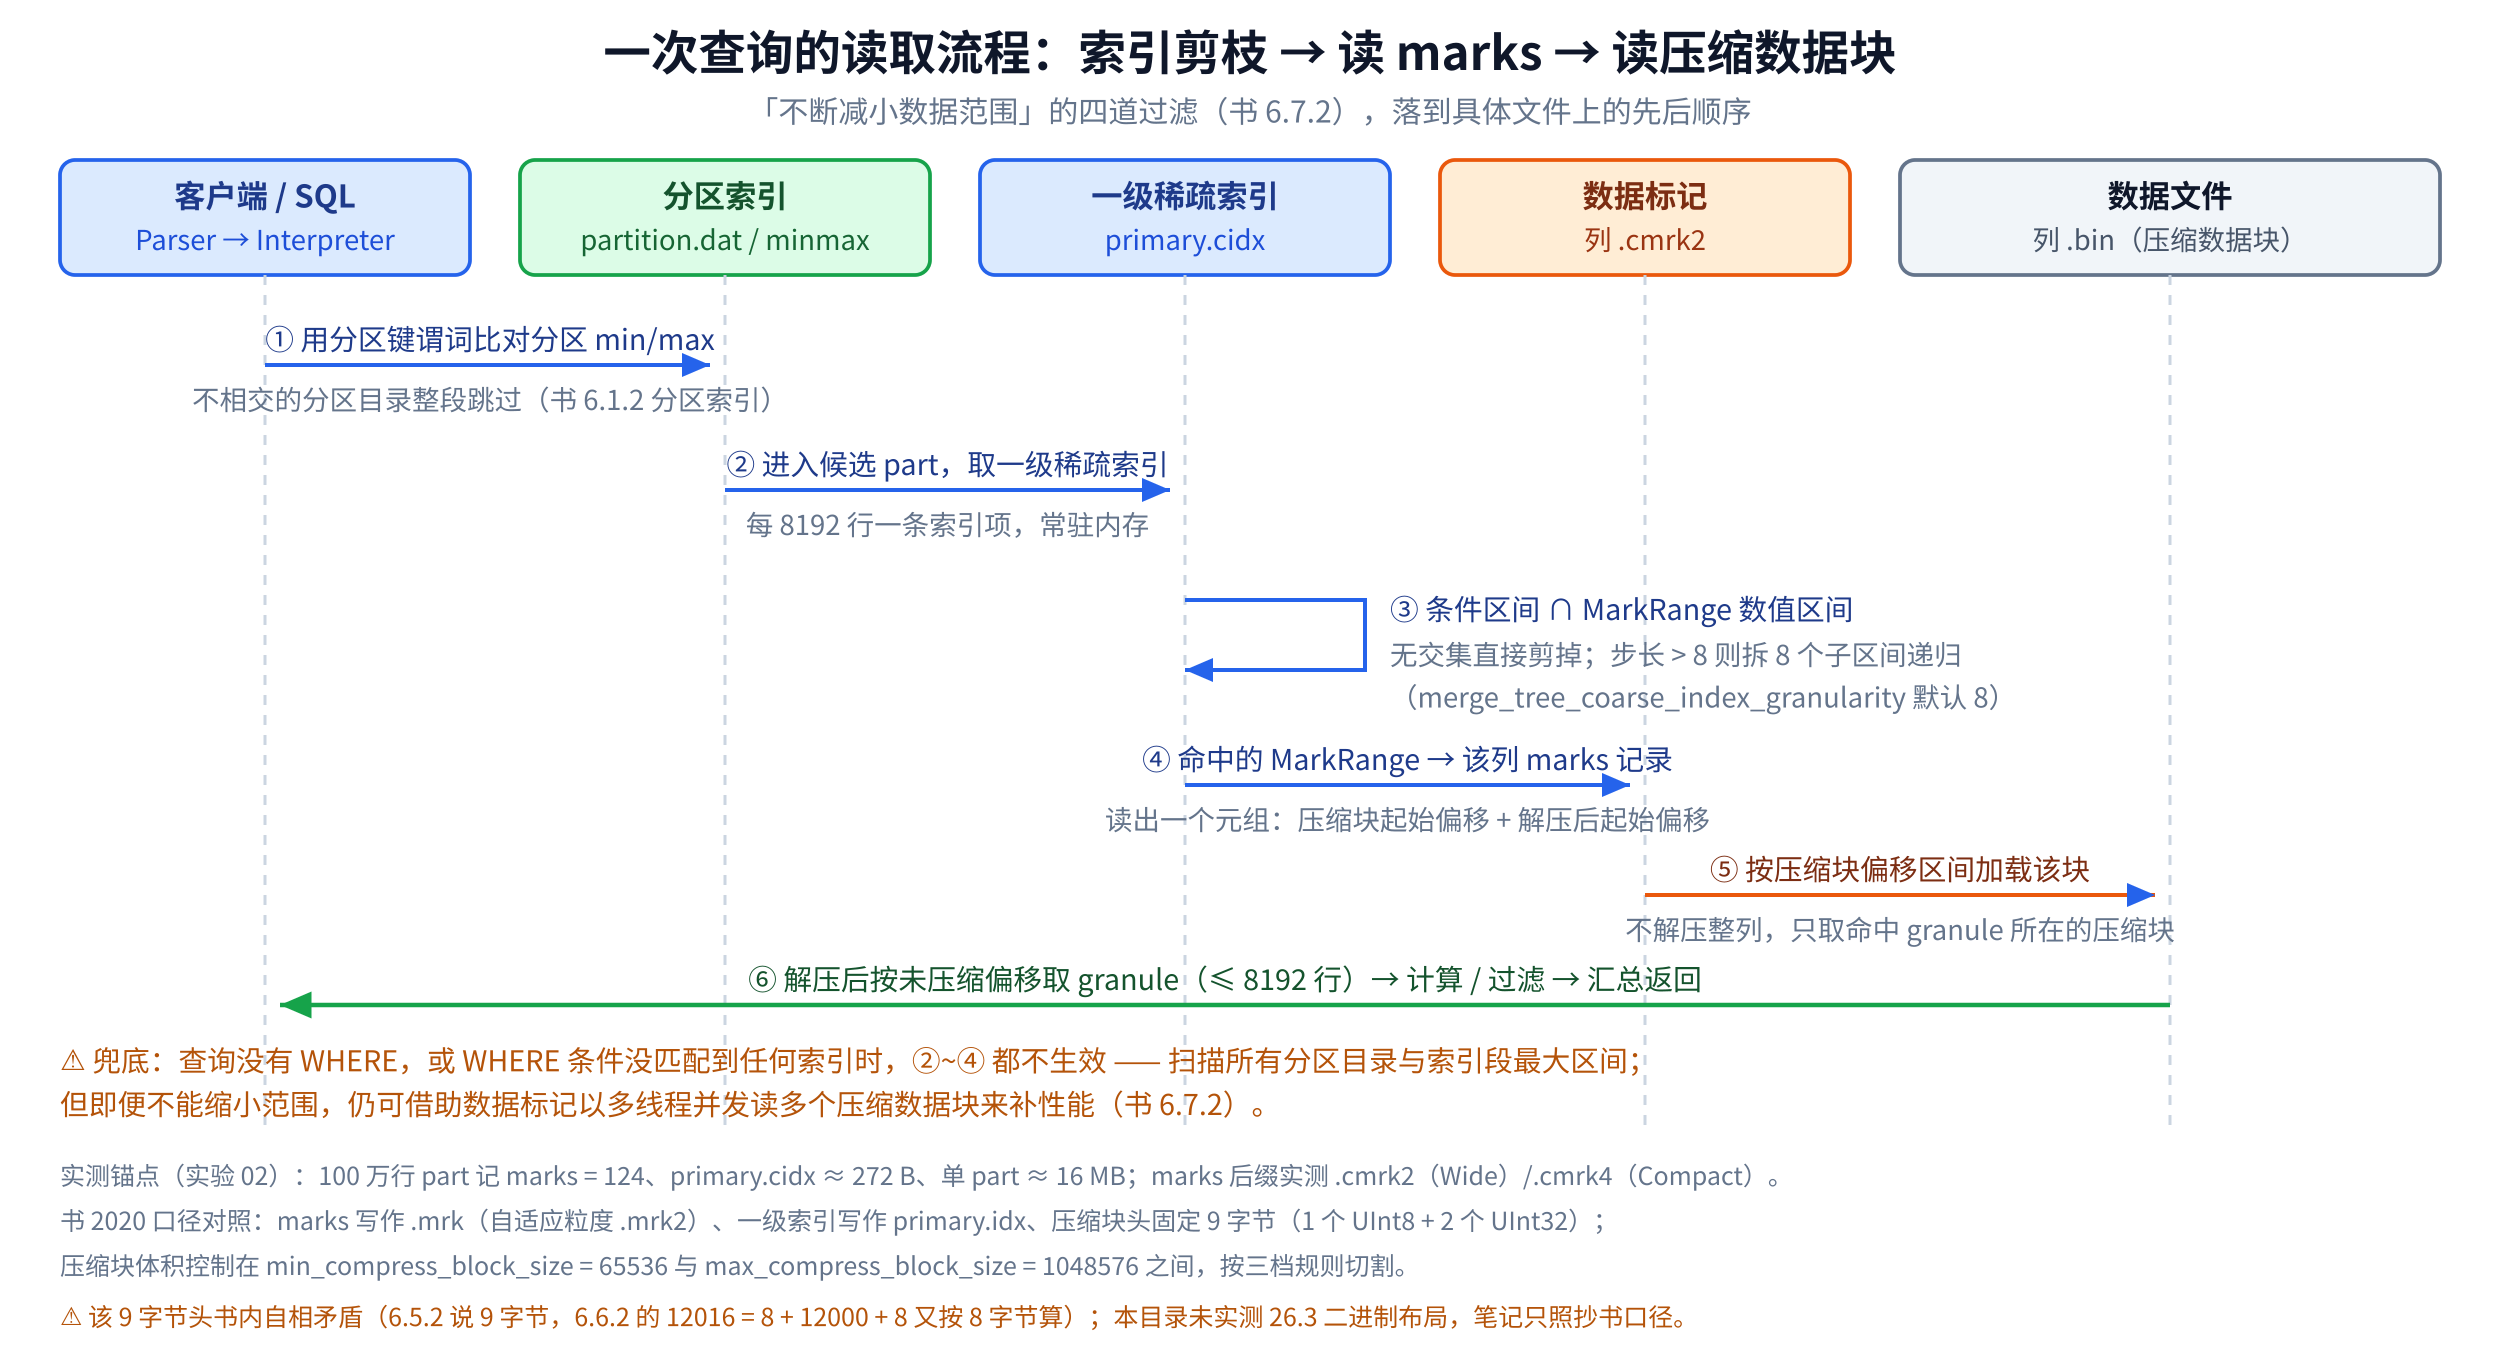
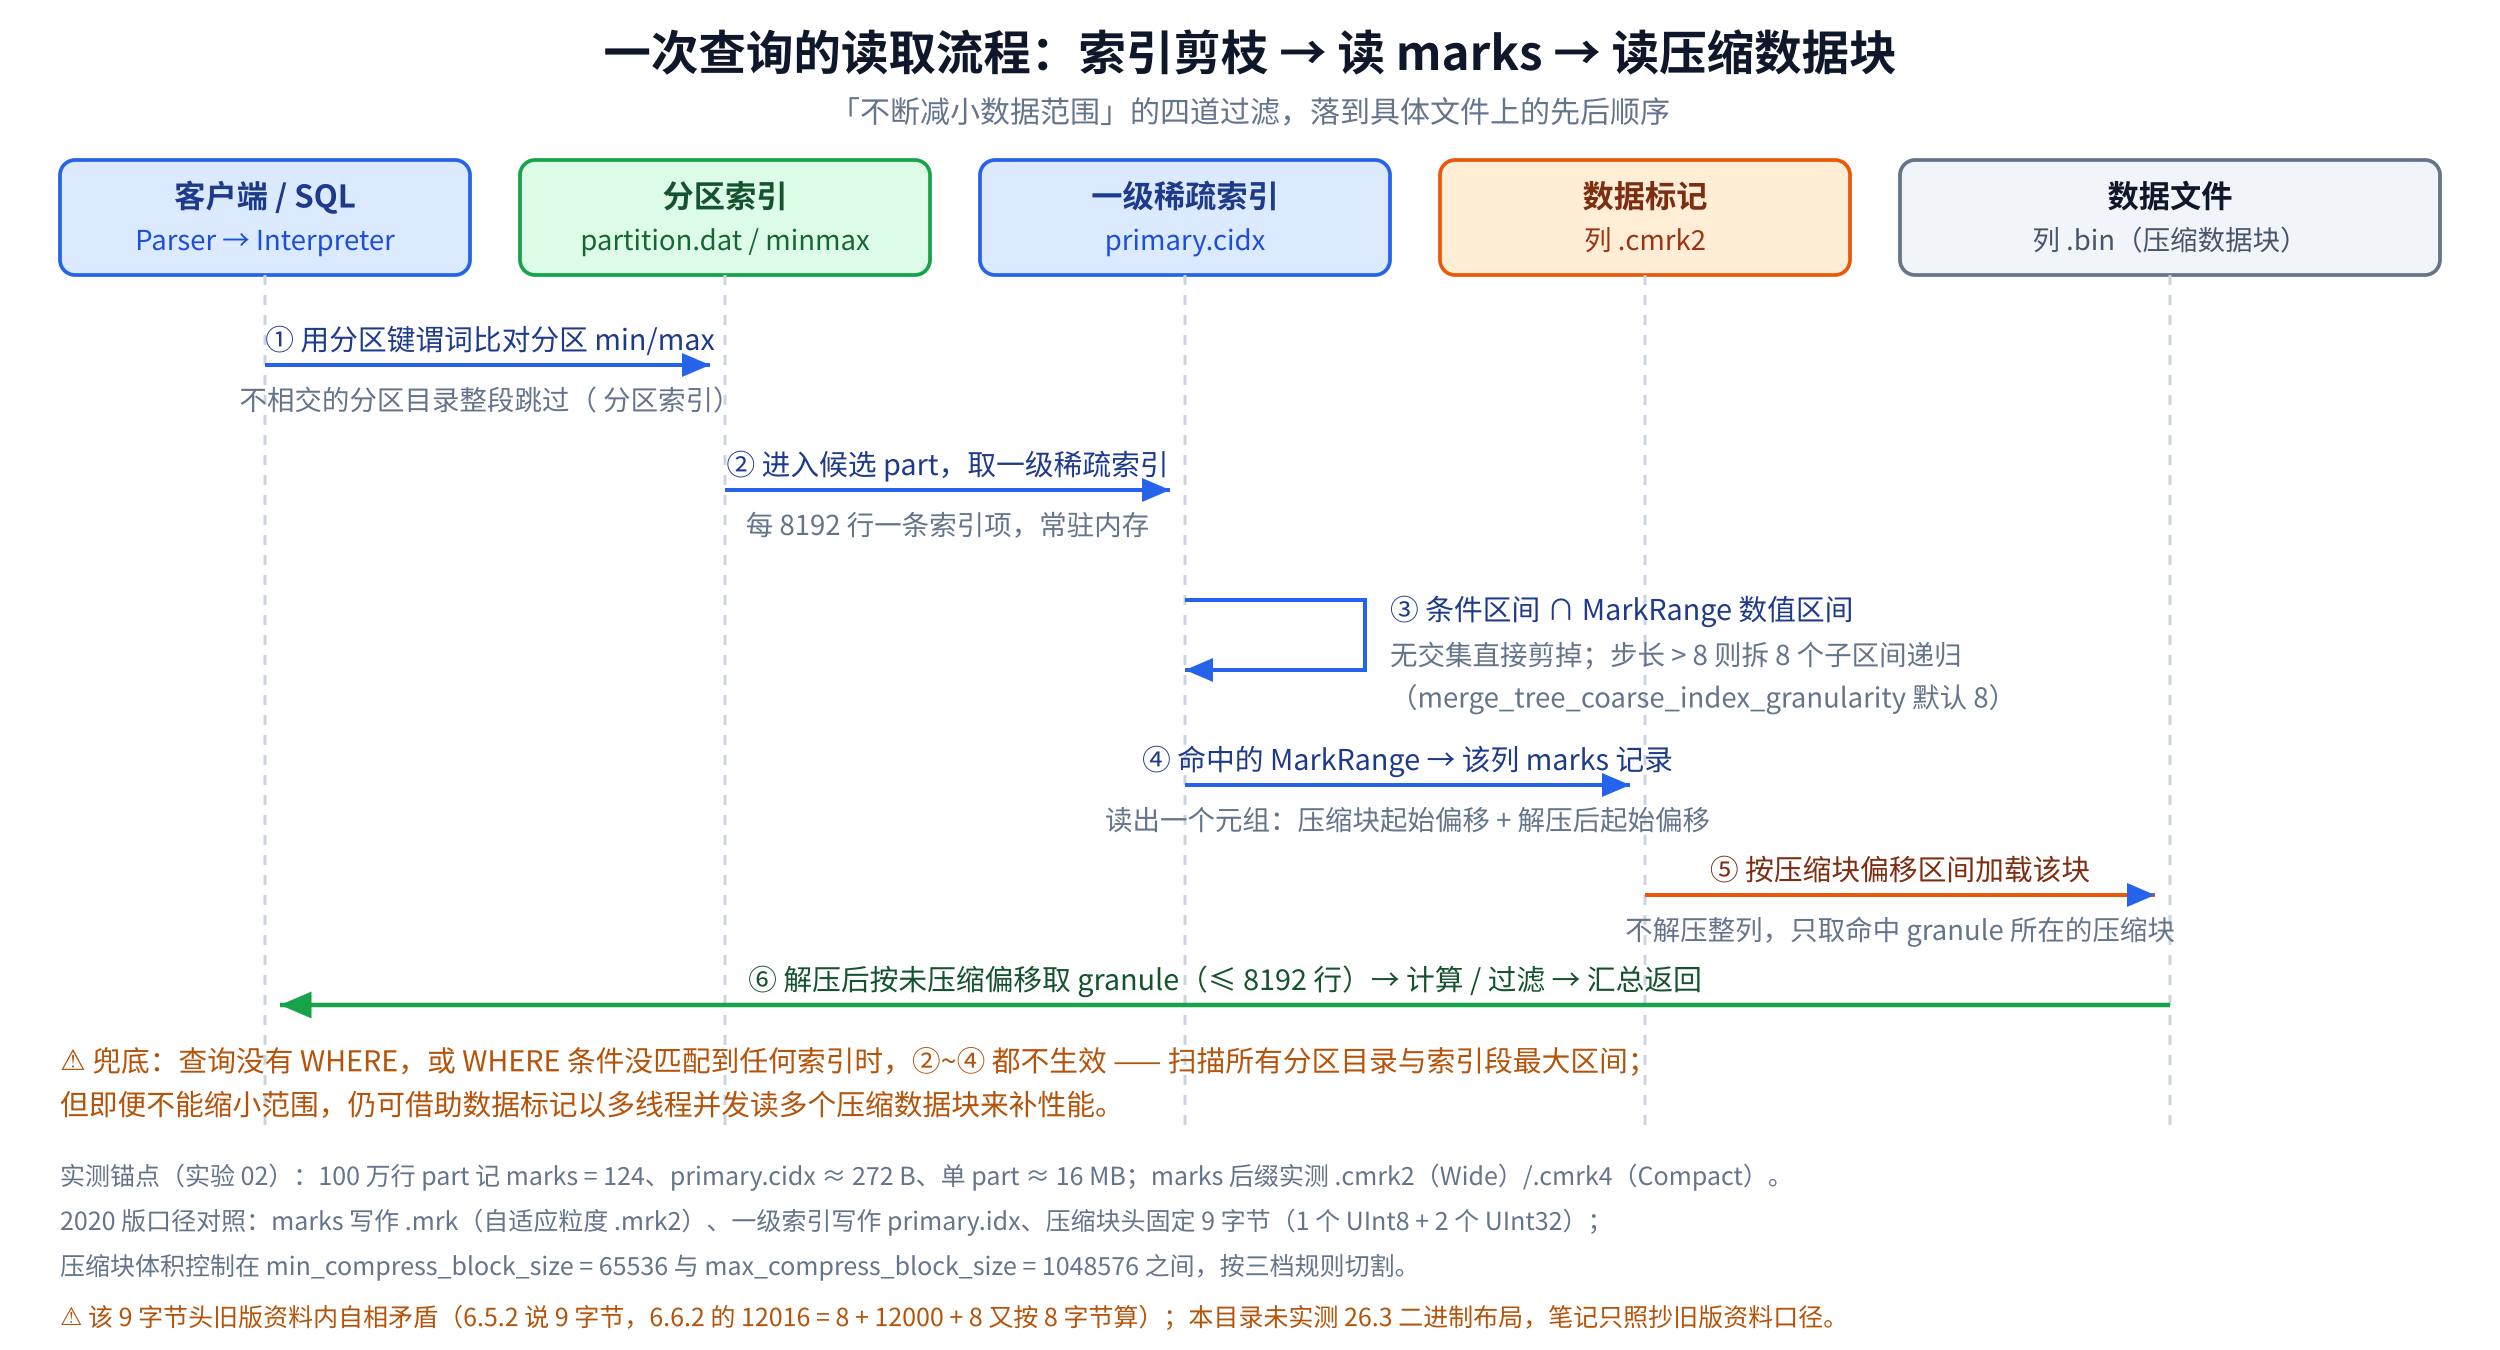
<svg xmlns="http://www.w3.org/2000/svg" viewBox="0 0 1000 540" width="1000" height="540" font-family="Microsoft YaHei, PingFang SC, Noto Sans CJK SC, sans-serif">
  <defs>
    <marker id="mkD" markerWidth="9" markerHeight="9" refX="7" refY="3" orient="auto">
      <path d="M0,0 L7,3 L0,6 Z" fill="#2563eb" />
    </marker>
    <marker id="mkE" markerWidth="9" markerHeight="9" refX="7" refY="3" orient="auto">
      <path d="M0,0 L7,3 L0,6 Z" fill="#16a34a" />
    </marker>
  </defs>
  <rect x="0" y="0" width="1000" height="540" fill="#ffffff" />
  <text x="500" y="28" text-anchor="middle" font-size="19" font-weight="bold" fill="#0f172a">一次查询的读取流程：索引剪枝 → 读 marks → 读压缩数据块</text>
-   <text x="500" y="49" text-anchor="middle" font-size="12" fill="#64748b">「不断减小数据范围」的四道过滤（书 6.7.2），落到具体文件上的先后顺序</text>
+   <text x="500" y="49" text-anchor="middle" font-size="12" fill="#64748b">「不断减小数据范围」的四道过滤，落到具体文件上的先后顺序</text>
  <rect x="24" y="64" width="164" height="46" rx="6" fill="#dbeafe" stroke="#2563eb" stroke-width="1.5" />
  <text x="106" y="83" text-anchor="middle" font-size="12.5" font-weight="bold" fill="#1e3a8a">客户端 / SQL</text>
  <text x="106" y="100" text-anchor="middle" font-size="11" fill="#1d4ed8">Parser → Interpreter</text>
  <rect x="208" y="64" width="164" height="46" rx="6" fill="#dcfce7" stroke="#16a34a" stroke-width="1.5" />
  <text x="290" y="83" text-anchor="middle" font-size="12.5" font-weight="bold" fill="#14532d">分区索引</text>
  <text x="290" y="100" text-anchor="middle" font-size="11" fill="#166534">partition.dat / minmax</text>
  <rect x="392" y="64" width="164" height="46" rx="6" fill="#dbeafe" stroke="#2563eb" stroke-width="1.5" />
  <text x="474" y="83" text-anchor="middle" font-size="12.5" font-weight="bold" fill="#1e3a8a">一级稀疏索引</text>
  <text x="474" y="100" text-anchor="middle" font-size="11" fill="#1d4ed8">primary.cidx</text>
  <rect x="576" y="64" width="164" height="46" rx="6" fill="#ffedd5" stroke="#ea580c" stroke-width="1.5" />
  <text x="658" y="83" text-anchor="middle" font-size="12.5" font-weight="bold" fill="#7c2d12">数据标记</text>
  <text x="658" y="100" text-anchor="middle" font-size="11" fill="#9a3412">列 .cmrk2</text>
  <rect x="760" y="64" width="216" height="46" rx="6" fill="#f1f5f9" stroke="#64748b" stroke-width="1.5" />
  <text x="868" y="83" text-anchor="middle" font-size="12.5" font-weight="bold" fill="#0f172a">数据文件</text>
  <text x="868" y="100" text-anchor="middle" font-size="11" fill="#475569">列 .bin（压缩数据块）</text>
  <line x1="106" y1="110" x2="106" y2="452" stroke="#cbd5e1" stroke-width="1.2" stroke-dasharray="4 4" />
  <line x1="290" y1="110" x2="290" y2="452" stroke="#cbd5e1" stroke-width="1.2" stroke-dasharray="4 4" />
  <line x1="474" y1="110" x2="474" y2="452" stroke="#cbd5e1" stroke-width="1.2" stroke-dasharray="4 4" />
  <line x1="658" y1="110" x2="658" y2="452" stroke="#cbd5e1" stroke-width="1.2" stroke-dasharray="4 4" />
  <line x1="868" y1="110" x2="868" y2="452" stroke="#cbd5e1" stroke-width="1.2" stroke-dasharray="4 4" />
  <line x1="106" y1="146" x2="284" y2="146" stroke="#2563eb" stroke-width="1.6" marker-end="url(#mkD)" />
  <text x="196" y="140" text-anchor="middle" font-size="11.5" fill="#1e3a8a">① 用分区键谓词比对分区 min/max</text>
-   <text x="196" y="164" text-anchor="middle" font-size="11" fill="#64748b">不相交的分区目录整段跳过（书 6.1.2 分区索引）</text>
+   <text x="196" y="164" text-anchor="middle" font-size="11" fill="#64748b">不相交的分区目录整段跳过（ 分区索引）</text>
  <line x1="290" y1="196" x2="468" y2="196" stroke="#2563eb" stroke-width="1.6" marker-end="url(#mkD)" />
  <text x="379" y="190" text-anchor="middle" font-size="11.5" fill="#1e3a8a">② 进入候选 part，取一级稀疏索引</text>
  <text x="379" y="214" text-anchor="middle" font-size="11" fill="#64748b">每 8192 行一条索引项，常驻内存</text>
  <path d="M474,240 L546,240 L546,268 L474,268" fill="none" stroke="#2563eb" stroke-width="1.6" marker-end="url(#mkD)" />
  <text x="556" y="248" font-size="11.5" fill="#1e3a8a">③ 条件区间 ∩ MarkRange 数值区间</text>
  <text x="556" y="266" font-size="11" fill="#64748b">无交集直接剪掉；步长 &gt; 8 则拆 8 个子区间递归</text>
  <text x="556" y="283" font-size="11" fill="#64748b">（merge_tree_coarse_index_granularity 默认 8）</text>
  <line x1="474" y1="314" x2="652" y2="314" stroke="#2563eb" stroke-width="1.6" marker-end="url(#mkD)" />
  <text x="563" y="308" text-anchor="middle" font-size="11.5" fill="#1e3a8a">④ 命中的 MarkRange → 该列 marks 记录</text>
  <text x="563" y="332" text-anchor="middle" font-size="11" fill="#64748b">读出一个元组：压缩块起始偏移 + 解压后起始偏移</text>
  <line x1="658" y1="358" x2="862" y2="358" stroke="#ea580c" stroke-width="1.6" marker-end="url(#mkD)" />
  <text x="760" y="352" text-anchor="middle" font-size="11.5" fill="#7c2d12">⑤ 按压缩块偏移区间加载该块</text>
  <text x="760" y="376" text-anchor="middle" font-size="11" fill="#64748b">不解压整列，只取命中 granule 所在的压缩块</text>
  <line x1="868" y1="402" x2="112" y2="402" stroke="#16a34a" stroke-width="1.8" marker-end="url(#mkE)" />
  <text x="490" y="396" text-anchor="middle" font-size="11.5" fill="#14532d">⑥ 解压后按未压缩偏移取 granule（≤ 8192 行）→ 计算 / 过滤 → 汇总返回</text>
  <text x="24" y="428" font-size="11.5" fill="#b45309">⚠️ 兜底：查询没有 WHERE，或 WHERE 条件没匹配到任何索引时，②~④ 都不生效 —— 扫描所有分区目录与索引段最大区间；</text>
-   <text x="24" y="446" font-size="11.5" fill="#b45309">但即便不能缩小范围，仍可借助数据标记以多线程并发读多个压缩数据块来补性能（书 6.7.2）。</text>
+   <text x="24" y="446" font-size="11.5" fill="#b45309">但即便不能缩小范围，仍可借助数据标记以多线程并发读多个压缩数据块来补性能。</text>
  <text x="24" y="474" font-size="10" fill="#64748b">实测锚点（实验 02）：100 万行 part 记 marks = 124、primary.cidx ≈ 272 B、单 part ≈ 16 MB；marks 后缀实测 .cmrk2（Wide）/.cmrk4（Compact）。</text>
-   <text x="24" y="492" font-size="10" fill="#64748b">书 2020 口径对照：marks 写作 .mrk（自适应粒度 .mrk2）、一级索引写作 primary.idx、压缩块头固定 9 字节（1 个 UInt8 + 2 个 UInt32）；</text>
+   <text x="24" y="492" font-size="10" fill="#64748b">2020 版口径对照：marks 写作 .mrk（自适应粒度 .mrk2）、一级索引写作 primary.idx、压缩块头固定 9 字节（1 个 UInt8 + 2 个 UInt32）；</text>
  <text x="24" y="510" font-size="10" fill="#64748b">压缩块体积控制在 min_compress_block_size = 65536 与 max_compress_block_size = 1048576 之间，按三档规则切割。</text>
-   <text x="24" y="530" font-size="10" fill="#b45309">⚠️ 该 9 字节头书内自相矛盾（6.5.2 说 9 字节，6.6.2 的 12016 = 8 + 12000 + 8 又按 8 字节算）；本目录未实测 26.3 二进制布局，笔记只照抄书口径。</text>
+   <text x="24" y="530" font-size="10" fill="#b45309">⚠️ 该 9 字节头旧版资料内自相矛盾（6.5.2 说 9 字节，6.6.2 的 12016 = 8 + 12000 + 8 又按 8 字节算）；本目录未实测 26.3 二进制布局，笔记只照抄旧版资料口径。</text>
</svg>
